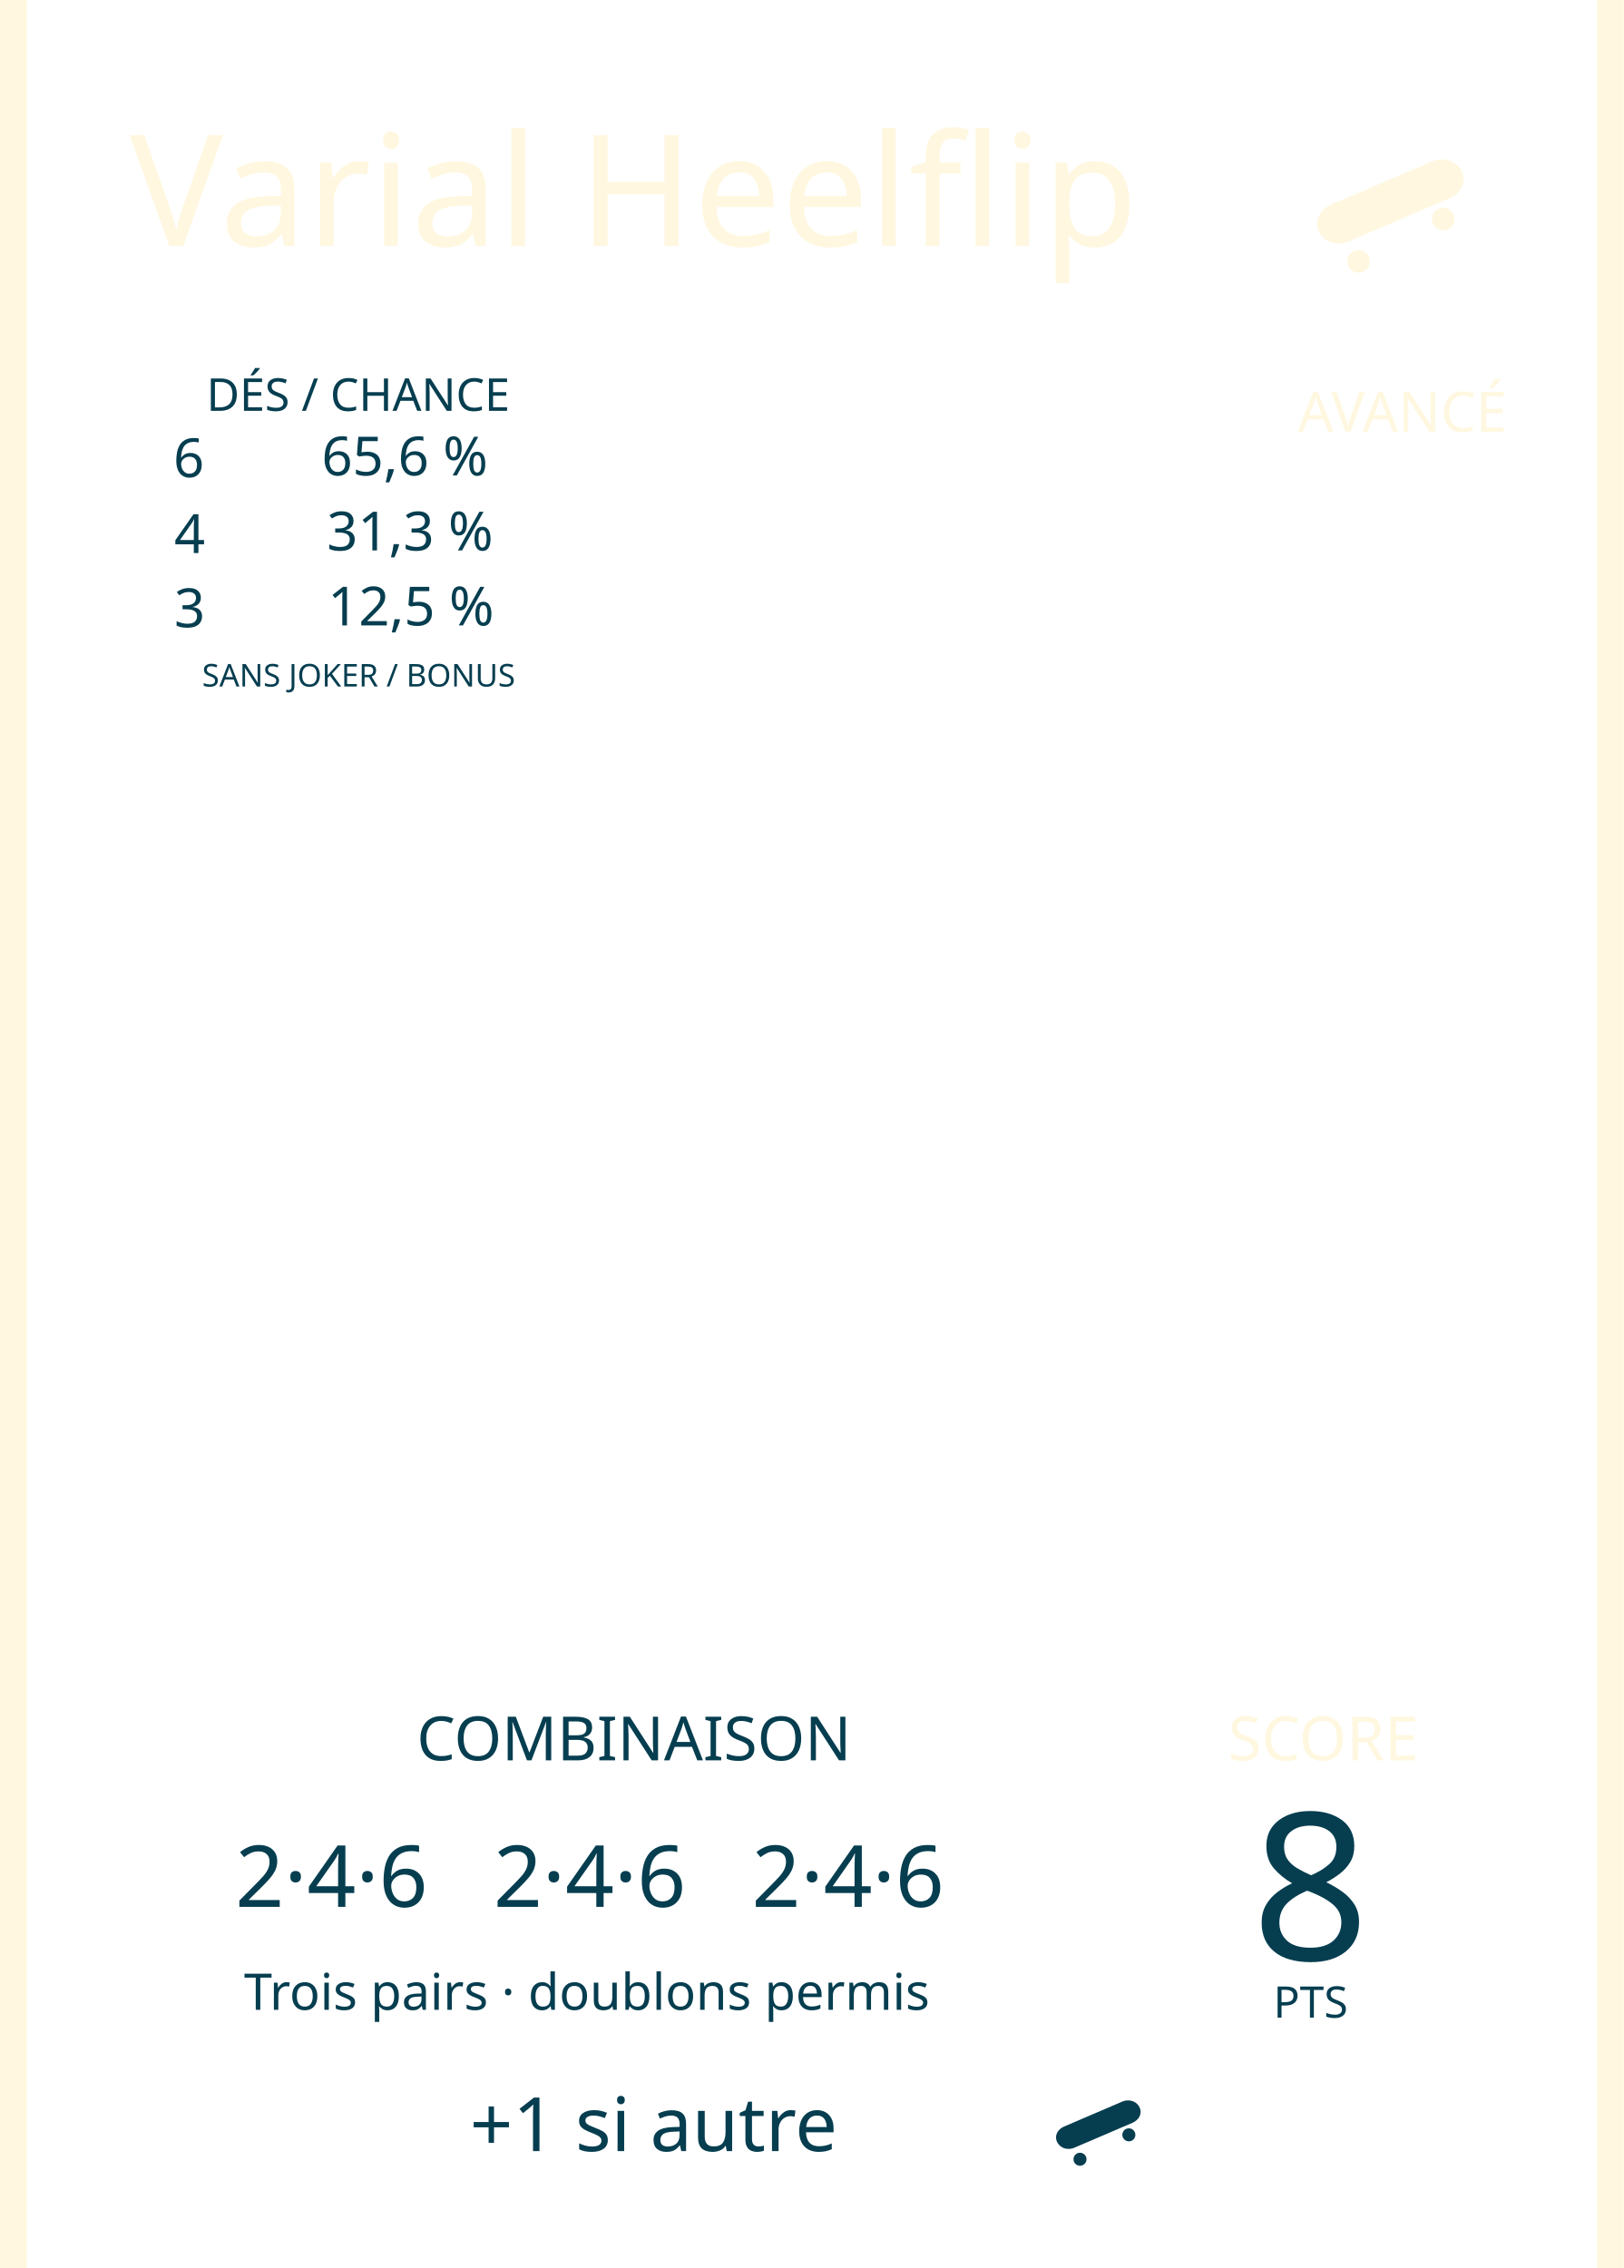
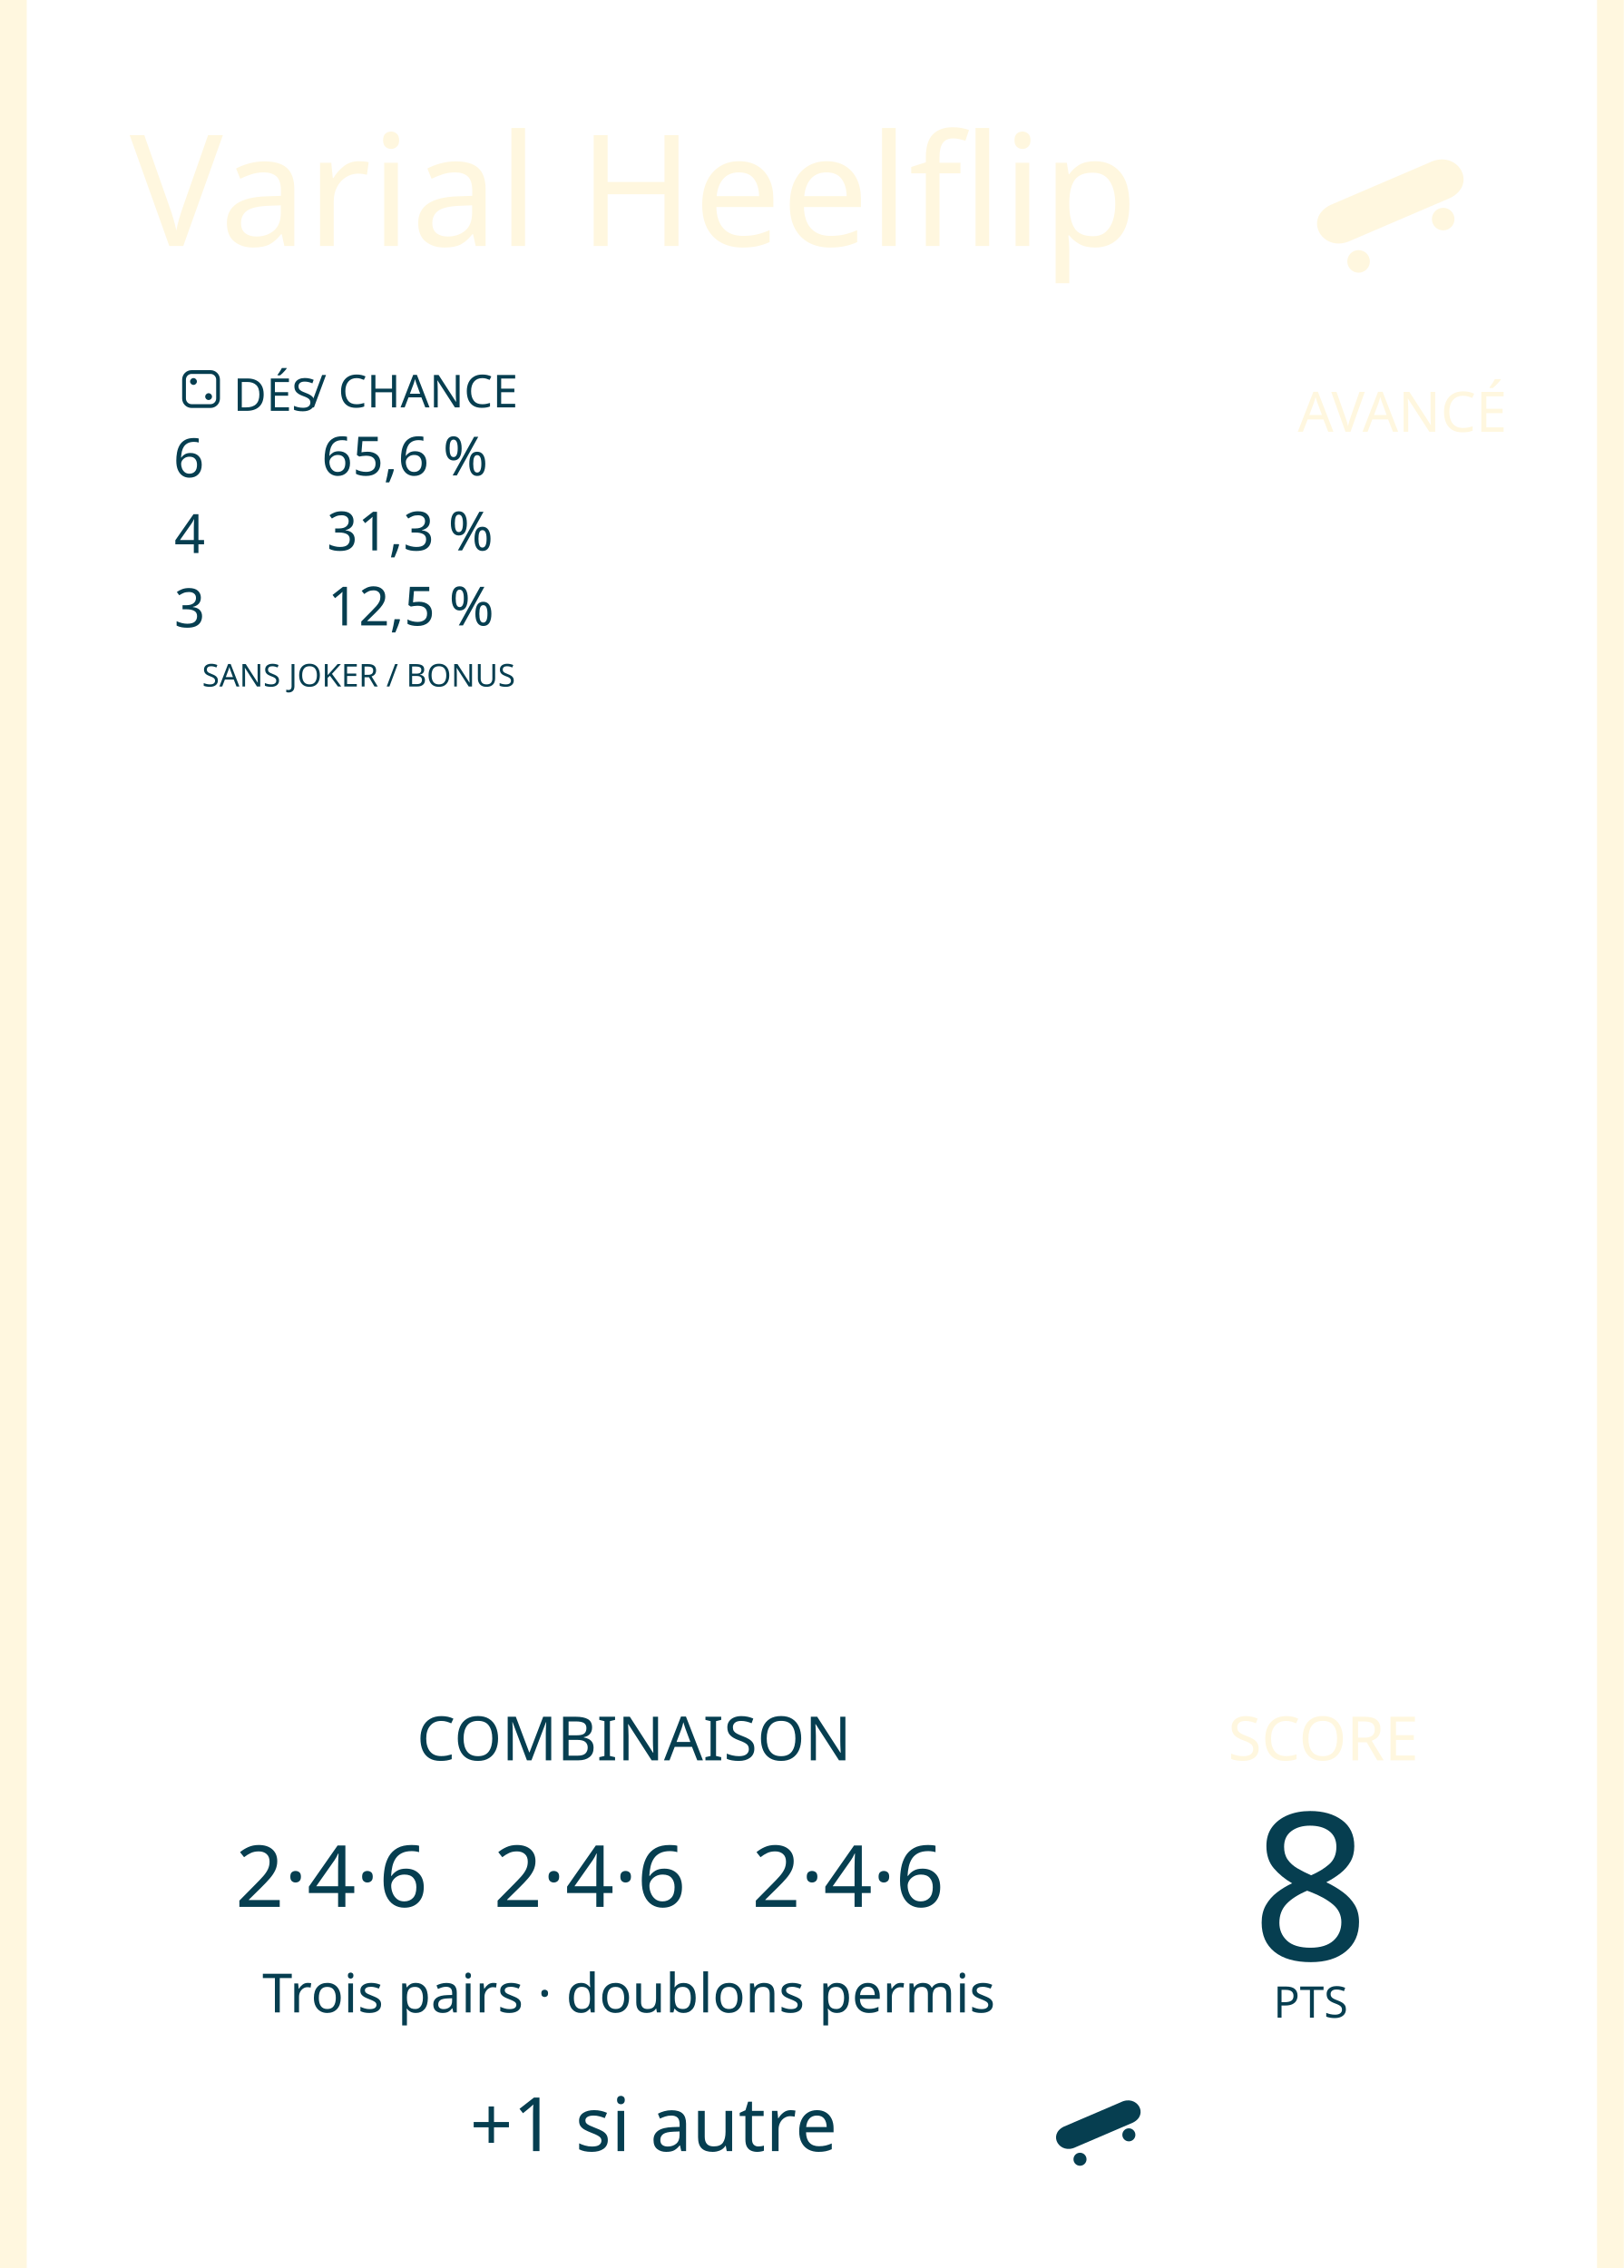
<svg xmlns="http://www.w3.org/2000/svg" width="1008" height="1408" viewBox="-15.341 0 930.682 1300" role="img">
  <g>
    <text x="59" y="141" fill="#fff7df" font-family="Impact,Arial Narrow,sans-serif" font-size="89" font-weight="400" id="card-title">Varial Heelflip</text>
    <g color="#fff7df">
      <svg x="731" y="69" width="97" height="97" class="type-icon type-kick" viewBox="0 0 24 24" fill="none" stroke="currentColor" stroke-width="2" stroke-linecap="round" stroke-linejoin="round" role="img" aria-label="kick">
        <path fill="currentColor" stroke="none" d="M4 12 18 6c4-2 7 3 3 5L7 17c-4 2-7-3-3-5Z" />
        <circle cx="8" cy="20" r="1.6" fill="currentColor" stroke="none" />
        <circle cx="20" cy="14" r="1.6" fill="currentColor" stroke="none" />
      </svg>
    </g>
    <g id="badge-information">
-       <text x="103" y="235.5" fill="#063e50" font-family="Impact,Arial Narrow,sans-serif" font-size="26" font-weight="400">DÉS / CHANCE</text>
+       <g transform="translate(172.5 223) scale(1)" color="#063e50">
+         <svg x="-85.61" y="-13" width="26" height="26" class="component-icon component-die" viewBox="0 0 24 24" fill="currentColor" aria-hidden="true">
+           <rect x="3" y="3" width="18" height="18" rx="4" fill="none" stroke="currentColor" stroke-width="2" />
+           <circle cx="8" cy="8" r="1.8" />
+           <circle cx="16" cy="16" r="1.8" />
+         </svg>
+         <text x="-54.11" y="12.5" fill="#063e50" font-family="Impact,Arial Narrow,sans-serif" font-size="26" font-weight="400">DÉS</text>
+         <text x="-10.39" y="10.5" fill="#063e50" font-family="Impact,Arial Narrow,sans-serif" font-size="26" font-weight="400">/ CHANCE</text>
+       </g>
      <text x="84" y="273.5" fill="#063e50" font-family="Impact,Arial Narrow,sans-serif" font-size="31" font-weight="400">6</text>
      <text x="169" y="272.5" fill="#063e50" font-family="Impact,Arial Narrow,sans-serif" font-size="31" font-weight="400">65,6 %</text>
      <text x="84.5" y="317" fill="#063e50" font-family="Impact,Arial Narrow,sans-serif" font-size="31" font-weight="400">4</text>
      <text x="172" y="315.5" fill="#063e50" font-family="Impact,Arial Narrow,sans-serif" font-size="31" font-weight="400">31,3 %</text>
      <text x="84.5" y="359.5" fill="#063e50" font-family="Impact,Arial Narrow,sans-serif" font-size="31" font-weight="400">3</text>
      <text x="172.5" y="358.5" fill="#063e50" font-family="Impact,Arial Narrow,sans-serif" font-size="31" font-weight="400">12,5 %</text>
      <text x="100.5" y="393.5" fill="#063e50" font-family="Impact,Arial Narrow,sans-serif" font-size="18" font-weight="400">SANS JOKER / BONUS</text>
      <text x="728.5" y="247.5" fill="#fff7df" font-family="Impact,Arial Narrow,sans-serif" font-size="32" font-weight="400" id="badge-label">AVANCÉ</text>
    </g>
    <text x="223.5" y="1009" fill="#063e50" font-family="Impact,Arial Narrow,sans-serif" font-size="35" font-weight="400" id="requirement-heading">COMBINAISON</text>
    <text x="119.5" y="1093" fill="#063e50" font-family="Impact,Arial Narrow,sans-serif" font-size="49" font-weight="400" id="socket-0">2·4·6</text>
    <text x="267.5" y="1093" fill="#063e50" font-family="Impact,Arial Narrow,sans-serif" font-size="49" font-weight="400" id="socket-1">2·4·6</text>
    <text x="415.5" y="1093" fill="#063e50" font-family="Impact,Arial Narrow,sans-serif" font-size="49" font-weight="400" id="socket-2">2·4·6</text>
-     <text x="321" y="1152" fill="#063e50" font-size="29" font-weight="400" text-anchor="middle" font-family="Arial Narrow,Segoe UI,sans-serif">Trois pairs · doublons permis</text>
+     <g transform="translate(321 1142) scale(1)" color="#063e50">
+       <text x="-186" y="11.5" fill="#063e50" font-family="Impact,Arial Narrow,sans-serif" font-size="31" font-weight="400">Trois pairs · doublons permis</text>
+     </g>
    <text x="688.5" y="1009" fill="#fff7df" font-family="Impact,Arial Narrow,sans-serif" font-size="35" font-weight="400" id="score-heading">SCORE</text>
    <g id="score-information">
      <text x="702" y="1123.5" fill="#063e50" font-family="Impact,Arial Narrow,sans-serif" font-size="118" font-weight="400" id="card-score">8</text>
      <text x="714.5" y="1156.5" fill="#063e50" font-family="Impact,Arial Narrow,sans-serif" font-size="25" font-weight="400" id="score-unit">PTS</text>
    </g>
    <text x="254" y="1233" fill="#063e50" font-family="Impact,Arial Narrow,sans-serif" font-size="43" font-weight="400">+1 si autre</text>
    <g color="#063e50">
      <svg x="585" y="1191" width="56" height="56" class="type-icon type-kick" viewBox="0 0 24 24" fill="none" stroke="currentColor" stroke-width="2" stroke-linecap="round" stroke-linejoin="round" role="img" aria-label="kick">
        <path fill="currentColor" stroke="none" d="M4 12 18 6c4-2 7 3 3 5L7 17c-4 2-7-3-3-5Z" />
        <circle cx="8" cy="20" r="1.6" fill="currentColor" stroke="none" />
        <circle cx="20" cy="14" r="1.6" fill="currentColor" stroke="none" />
      </svg>
    </g>
  </g>
  <rect x="-15.341" y="0" width="15.341" height="1300" fill="#fff7df" />
  <rect x="900" y="0" width="15.341" height="1300" fill="#fff7df" />
</svg>
